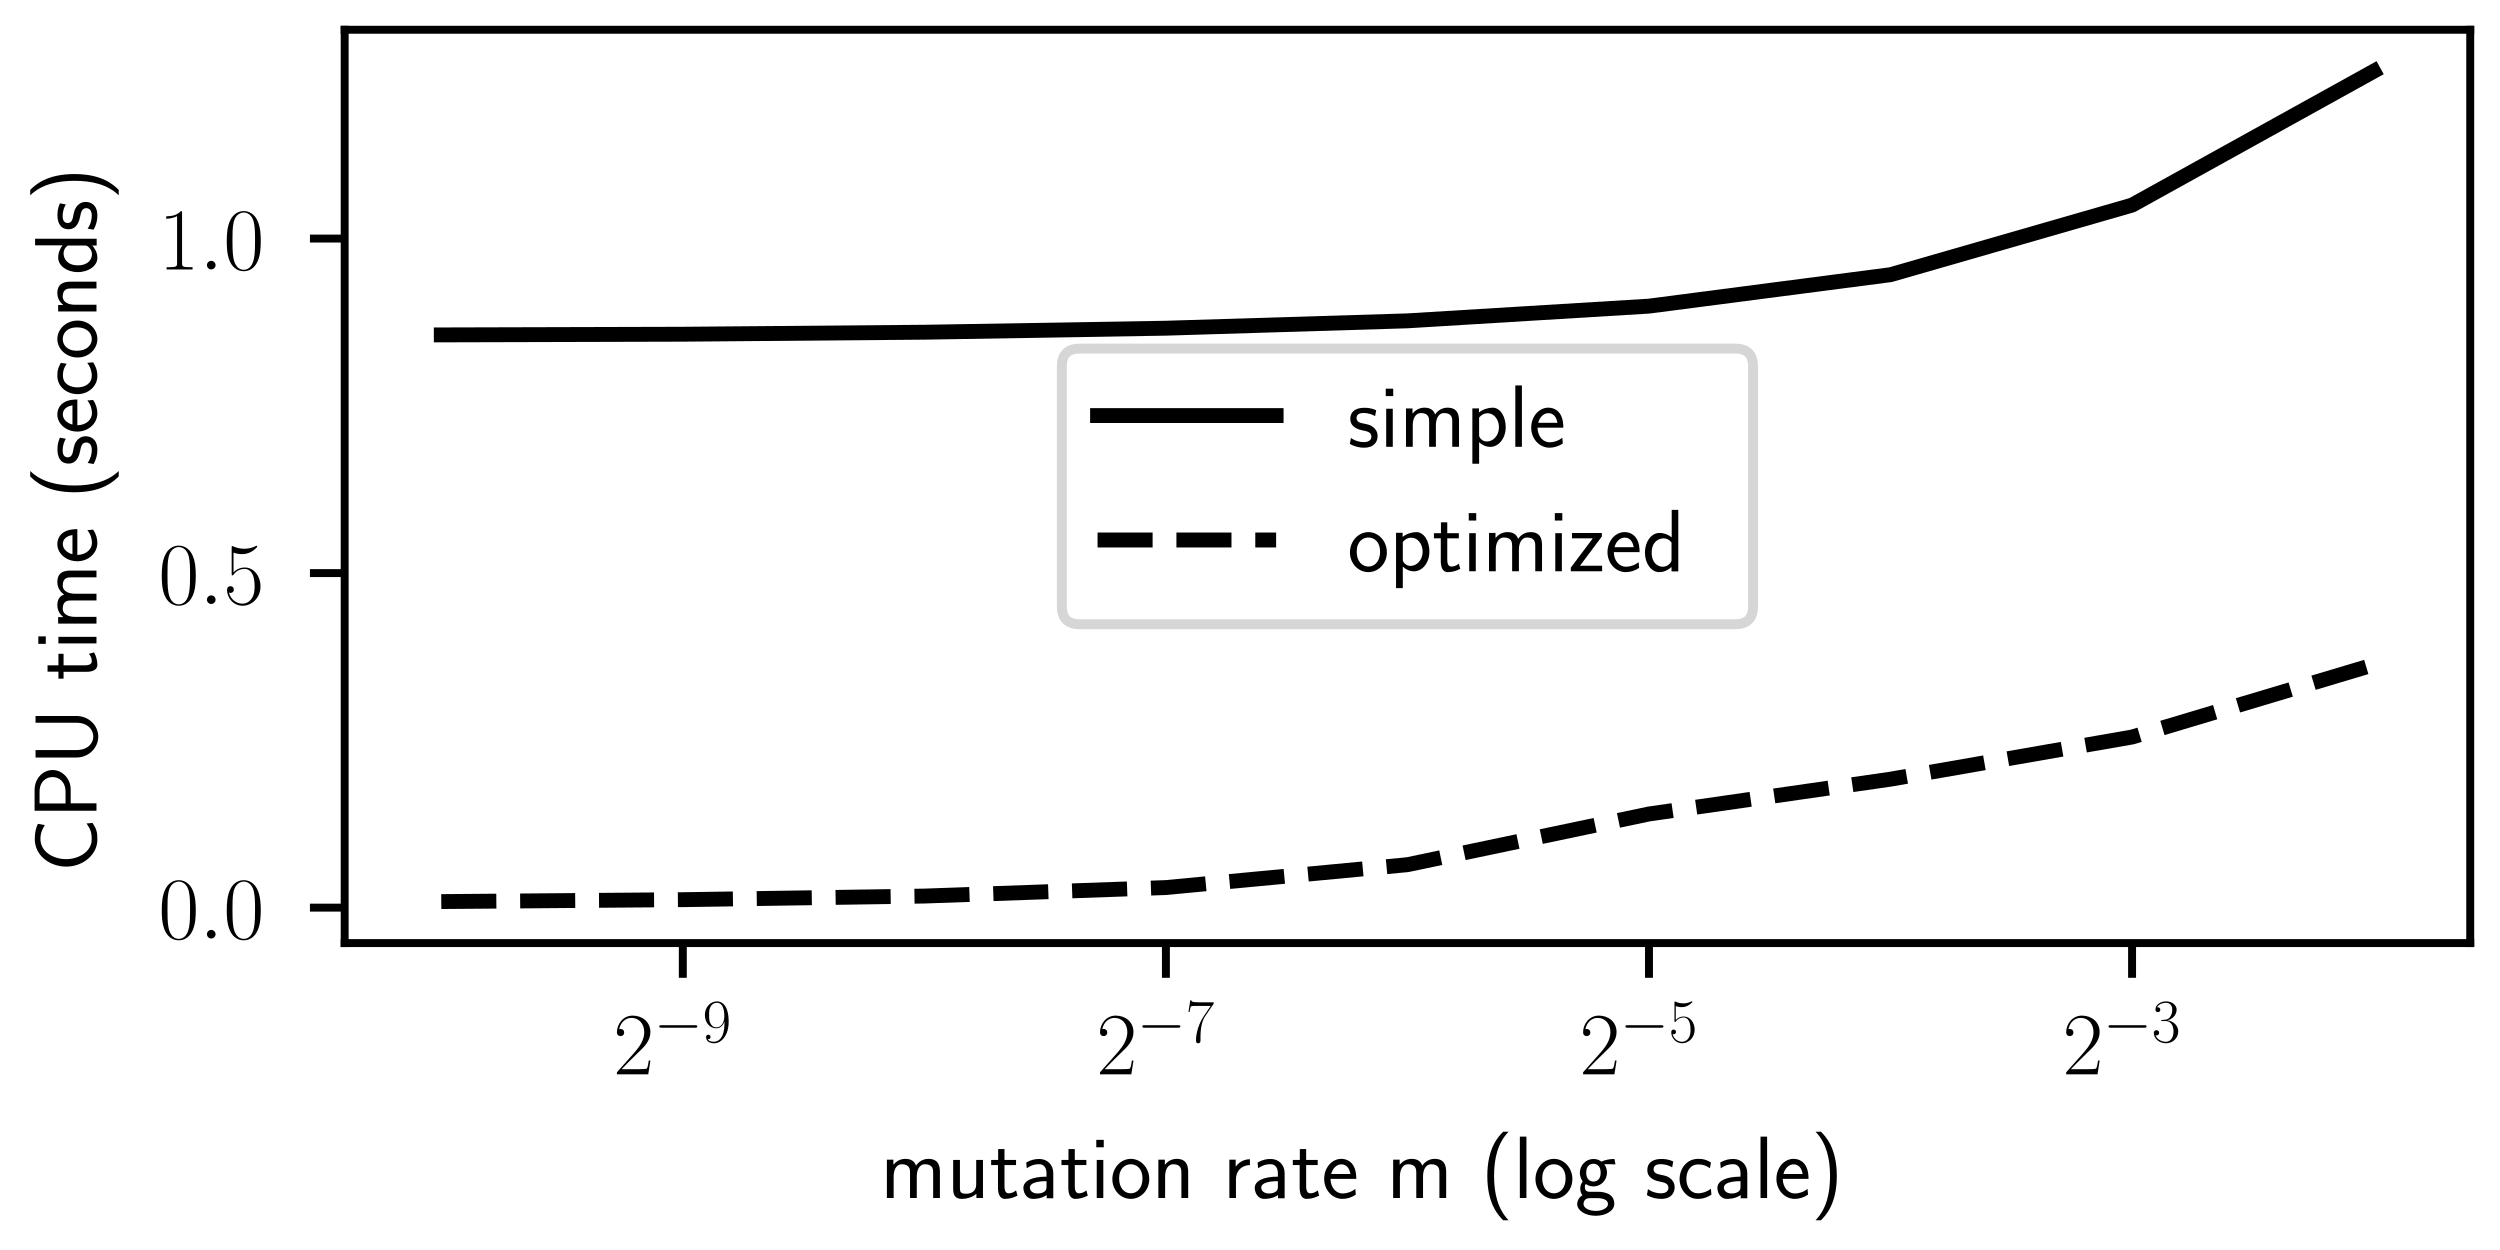
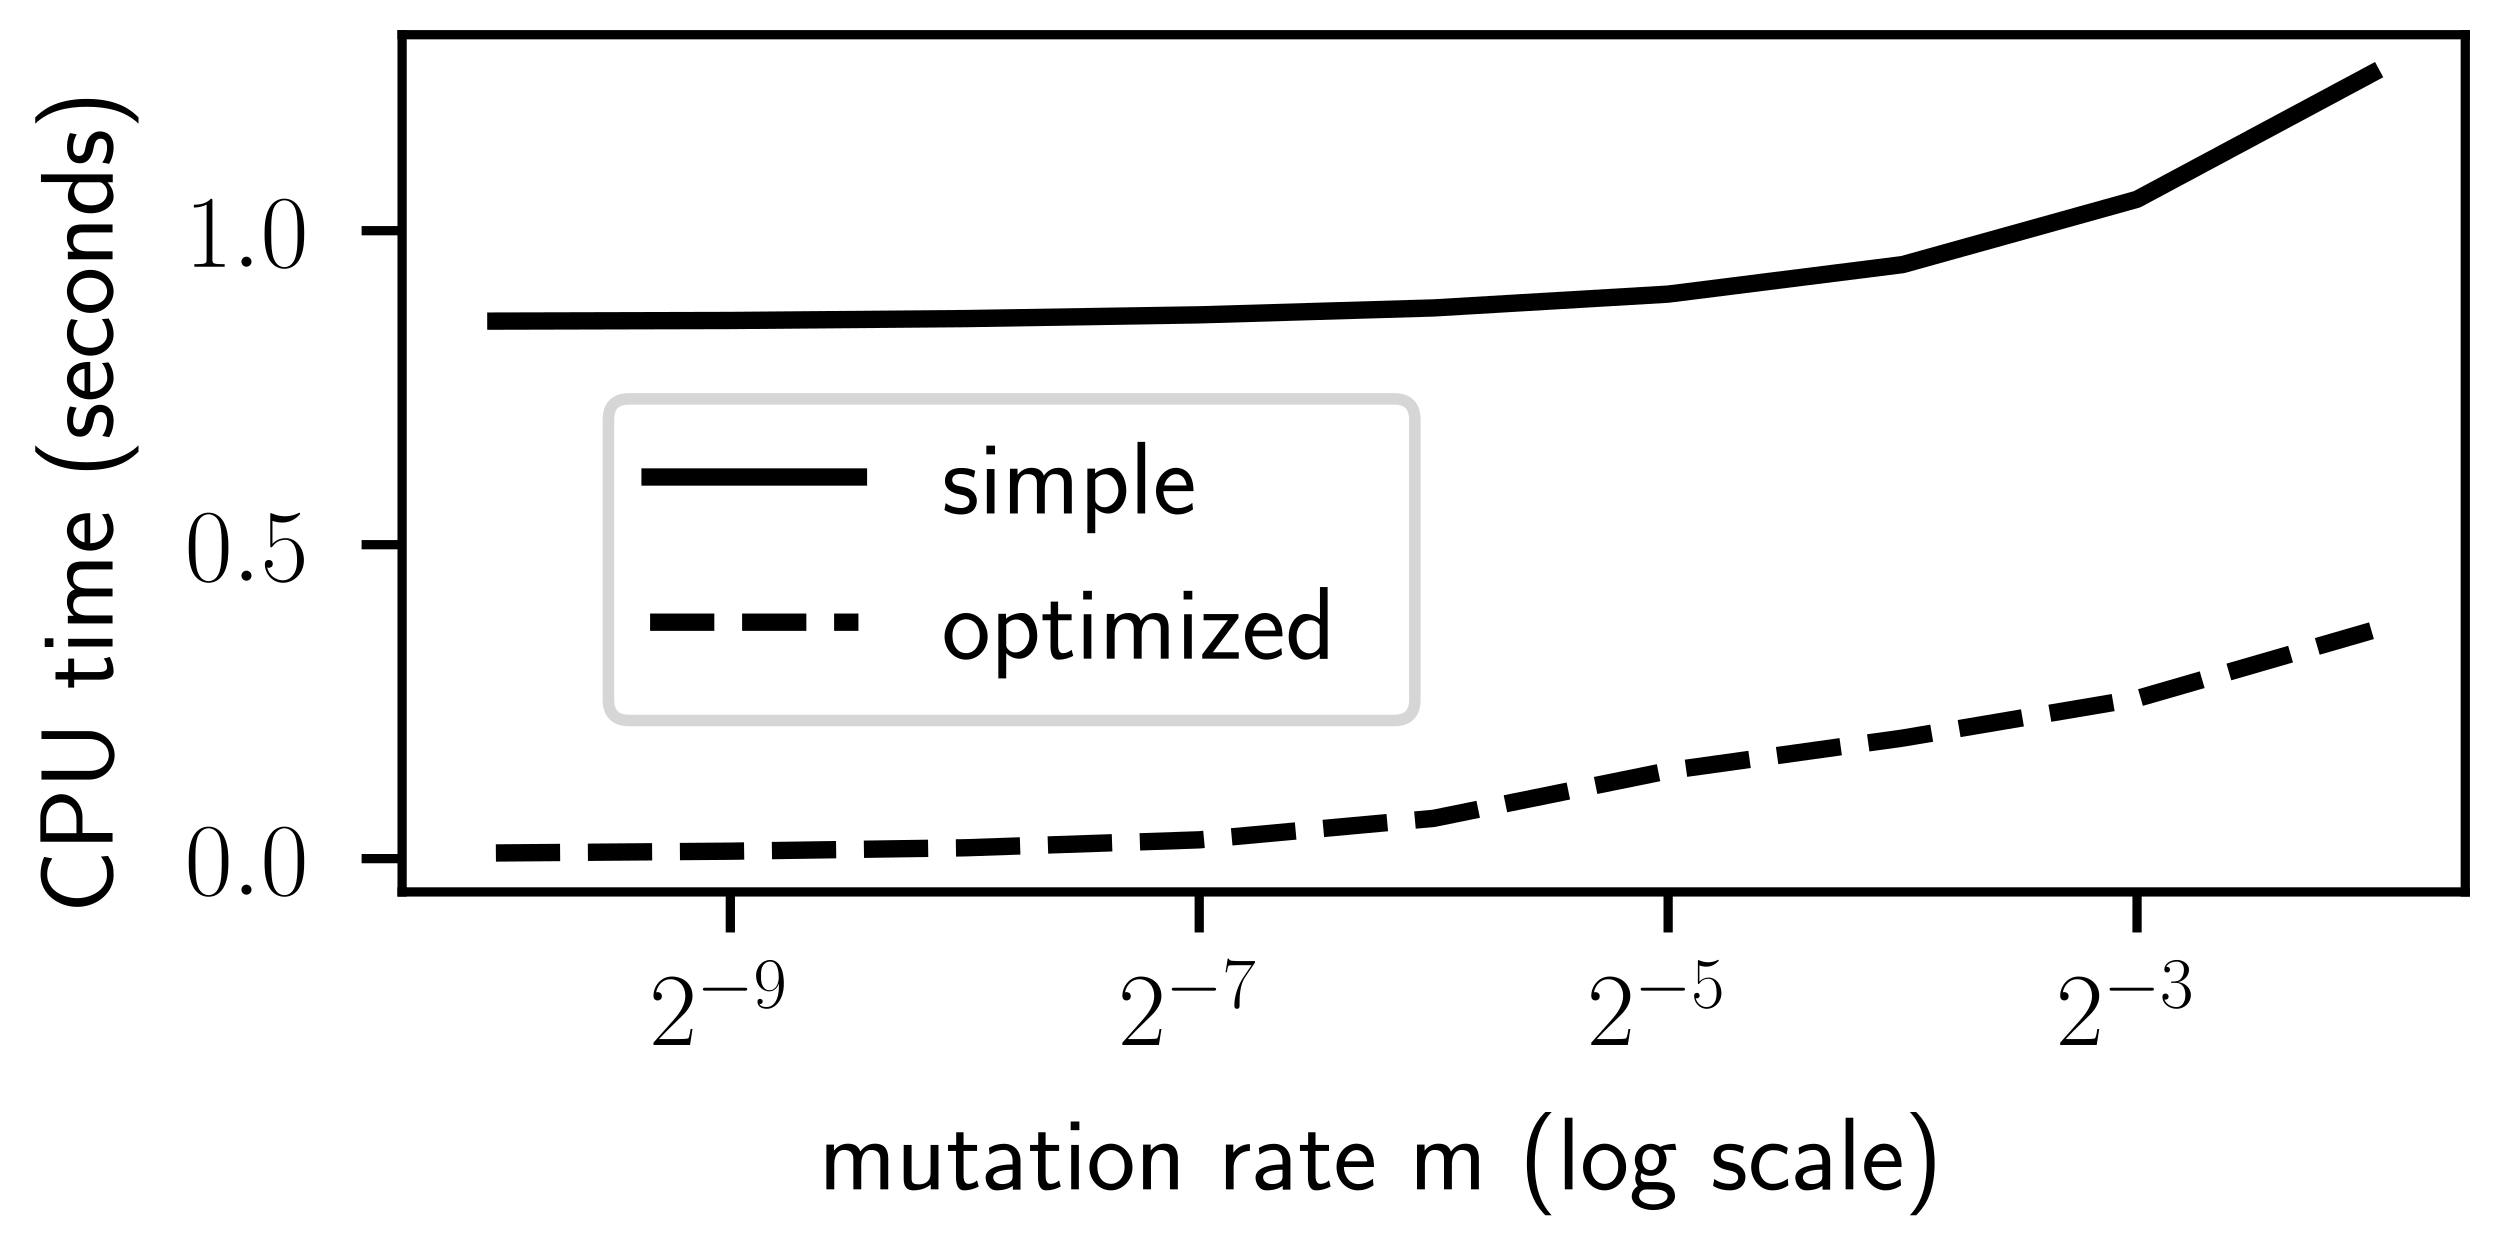
- <svg xmlns="http://www.w3.org/2000/svg" xmlns:xlink="http://www.w3.org/1999/xlink" width="252pt" height="126pt" viewBox="0 0 252 126" version="1.1">
+ <svg xmlns="http://www.w3.org/2000/svg" xmlns:xlink="http://www.w3.org/1999/xlink" width="216pt" height="108pt" viewBox="0 0 216 108" version="1.1">
  <defs>
    <style type="text/css">*{stroke-linejoin: round; stroke-linecap: butt}</style>
  </defs>
  <g id="figure_1">
    <g id="patch_1">
-       <path d="M 0 126  L 252 126  L 252 0  L 0 0  z " style="fill: #ffffff" />
+       <path d="M 0 108  L 216 108  L 216 0  L 0 0  z " style="fill: #ffffff" />
    </g>
    <g id="axes_1">
      <g id="patch_2">
-         <path d="M 34.742 95.063  L 249 95.063  L 249 3  L 34.742 3  z " style="fill: #ffffff" />
+         <path d="M 34.742 77.063  L 213 77.063  L 213 3  L 34.742 3  z " style="fill: #ffffff" />
      </g>
      <g id="matplotlib.axis_1">
        <g id="xtick_1">
          <g id="line2d_1">
            <defs>
-               <path id="ma555498ffb" d="M 0 0  L 0 3.5  " style="stroke: #000000; stroke-width: 0.8" />
-             </defs>
-             <g>
-               <use xlink:href="#ma555498ffb" x="68.828" y="95.063" style="stroke: #000000; stroke-width: 0.8" />
+               <path id="mce75df5996" d="M 0 0  L 0 3.5  " style="stroke: #000000; stroke-width: 0.8" />
+             </defs>
+             <g>
+               <use xlink:href="#mce75df5996" x="63.101" y="77.063" style="stroke: #000000; stroke-width: 0.8" />
            </g>
          </g>
          <g id="text_1">
-             <g transform="translate(61.81994 108.2899) scale(0.09 -0.09)">
+             <g transform="translate(56.09267 90.28992) scale(0.09 -0.09)">
              <defs>
                <path id="CMR17-32" d="M 2669 989  L 2554 989  C 2490 536 2438 459 2413 420  C 2381 369 1920 369 1830 369  L 602 369  C 832 619 1280 1072 1824 1597  C 2214 1967 2669 2402 2669 3035  C 2669 3790 2067 4224 1395 4224  C 691 4224 262 3604 262 3030  C 262 2780 448 2748 525 2748  C 589 2748 781 2787 781 3010  C 781 3207 614 3264 525 3264  C 486 3264 448 3258 422 3245  C 544 3790 915 4058 1306 4058  C 1862 4058 2227 3617 2227 3035  C 2227 2479 1901 2000 1536 1584  L 262 146  L 262 0  L 2515 0  L 2669 989  z " transform="scale(0.015625)" />
                <path id="CMSY10-0" d="M 4218 1472  C 4326 1472 4442 1472 4442 1600  C 4442 1728 4326 1728 4218 1728  L 755 1728  C 646 1728 531 1728 531 1600  C 531 1472 646 1472 755 1472  L 4218 1472  z " transform="scale(0.015625)" />
                <path id="CMR17-39" d="M 2253 1864  C 2253 464 1670 31 1190 31  C 1043 31 685 31 538 294  C 704 268 826 357 826 518  C 826 692 685 749 595 749  C 538 749 365 723 365 506  C 365 71 742 -128 1203 -128  C 1939 -128 2688 674 2688 2073  C 2688 3817 1971 4179 1485 4179  C 851 4179 243 3628 243 2778  C 243 1991 762 1408 1414 1408  C 1952 1408 2189 1903 2253 2112  L 2253 1864  z M 1427 1510  C 1254 1510 1011 1542 813 1922  C 678 2169 678 2461 678 2771  C 678 3146 678 3405 858 3684  C 947 3817 1114 4032 1485 4032  C 2240 4032 2240 2885 2240 2632  C 2240 2182 2035 1510 1427 1510  z " transform="scale(0.015625)" />
              </defs>
              <use xlink:href="#CMR17-32" transform="scale(0.996264)" />
              <use xlink:href="#CMSY10-0" transform="translate(45.69048 36.15364) scale(0.697382)" />
              <use xlink:href="#CMR17-39" transform="translate(99.93147 36.15364) scale(0.697382)" />
            </g>
          </g>
        </g>
        <g id="xtick_2">
          <g id="line2d_2">
            <g>
-               <use xlink:href="#ma555498ffb" x="117.523" y="95.063" style="stroke: #000000; stroke-width: 0.8" />
+               <use xlink:href="#mce75df5996" x="103.614" y="77.063" style="stroke: #000000; stroke-width: 0.8" />
            </g>
          </g>
          <g id="text_2">
-             <g transform="translate(110.5149 108.2899) scale(0.09 -0.09)">
+             <g transform="translate(96.60584 90.28992) scale(0.09 -0.09)">
              <defs>
                <path id="CMR17-37" d="M 2886 3941  L 2886 4081  L 1382 4081  C 634 4081 621 4165 595 4288  L 480 4288  L 294 3094  L 410 3094  C 429 3215 474 3540 550 3661  C 589 3712 1062 3712 1171 3712  L 2579 3712  L 1869 2661  C 1395 1954 1069 999 1069 165  C 1069 89 1069 -128 1299 -128  C 1530 -128 1530 89 1530 171  L 1530 465  C 1530 1508 1709 2196 2003 2636  L 2886 3941  z " transform="scale(0.015625)" />
              </defs>
              <use xlink:href="#CMR17-32" transform="scale(0.996264)" />
              <use xlink:href="#CMSY10-0" transform="translate(45.69048 36.15364) scale(0.697382)" />
              <use xlink:href="#CMR17-37" transform="translate(99.93147 36.15364) scale(0.697382)" />
            </g>
          </g>
        </g>
        <g id="xtick_3">
          <g id="line2d_3">
            <g>
-               <use xlink:href="#ma555498ffb" x="166.218" y="95.063" style="stroke: #000000; stroke-width: 0.8" />
+               <use xlink:href="#mce75df5996" x="144.127" y="77.063" style="stroke: #000000; stroke-width: 0.8" />
            </g>
          </g>
          <g id="text_3">
-             <g transform="translate(159.2099 108.2899) scale(0.09 -0.09)">
+             <g transform="translate(137.119 90.28992) scale(0.09 -0.09)">
              <defs>
                <path id="CMR17-35" d="M 730 3692  C 794 3666 1056 3584 1325 3584  C 1920 3584 2246 3911 2432 4100  C 2432 4157 2432 4192 2394 4192  C 2387 4192 2374 4192 2323 4163  C 2099 4058 1837 3973 1517 3973  C 1325 3973 1037 3999 723 4139  C 653 4171 640 4171 634 4171  C 602 4171 595 4164 595 4037  L 595 2203  C 595 2089 595 2057 659 2057  C 691 2057 704 2070 736 2114  C 941 2401 1222 2522 1542 2522  C 1766 2522 2246 2382 2246 1289  C 2246 1085 2246 715 2054 421  C 1894 159 1645 25 1370 25  C 947 25 518 320 403 814  C 429 807 480 795 506 795  C 589 795 749 840 749 1038  C 749 1210 627 1280 506 1280  C 358 1280 262 1190 262 1011  C 262 454 704 -128 1382 -128  C 2042 -128 2669 440 2669 1264  C 2669 2030 2170 2624 1549 2624  C 1222 2624 947 2503 730 2274  L 730 3692  z " transform="scale(0.015625)" />
              </defs>
              <use xlink:href="#CMR17-32" transform="scale(0.996264)" />
              <use xlink:href="#CMSY10-0" transform="translate(45.69048 36.15364) scale(0.697382)" />
              <use xlink:href="#CMR17-35" transform="translate(99.93147 36.15364) scale(0.697382)" />
            </g>
          </g>
        </g>
        <g id="xtick_4">
          <g id="line2d_4">
            <g>
-               <use xlink:href="#ma555498ffb" x="214.913" y="95.063" style="stroke: #000000; stroke-width: 0.8" />
+               <use xlink:href="#mce75df5996" x="184.641" y="77.063" style="stroke: #000000; stroke-width: 0.8" />
            </g>
          </g>
          <g id="text_4">
-             <g transform="translate(207.9049 108.2899) scale(0.09 -0.09)">
+             <g transform="translate(177.6322 90.28992) scale(0.09 -0.09)">
              <defs>
                <path id="CMR17-33" d="M 1414 2157  C 1984 2157 2234 1662 2234 1090  C 2234 320 1824 25 1453 25  C 1114 25 563 194 390 693  C 422 680 454 680 486 680  C 640 680 755 782 755 948  C 755 1133 614 1216 486 1216  C 378 1216 211 1165 211 926  C 211 335 787 -128 1466 -128  C 2176 -128 2720 430 2720 1085  C 2720 1707 2208 2157 1600 2227  C 2086 2328 2554 2756 2554 3329  C 2554 3820 2048 4179 1472 4179  C 890 4179 378 3829 378 3329  C 378 3110 544 3072 627 3072  C 762 3072 877 3155 877 3321  C 877 3486 762 3569 627 3569  C 602 3569 570 3569 544 3557  C 730 3959 1235 4032 1459 4032  C 1683 4032 2106 3925 2106 3320  C 2106 3143 2080 2828 1862 2550  C 1670 2304 1453 2304 1242 2284  C 1210 2284 1062 2269 1037 2269  C 992 2263 966 2257 966 2208  C 966 2163 973 2157 1101 2157  L 1414 2157  z " transform="scale(0.015625)" />
              </defs>
              <use xlink:href="#CMR17-32" transform="scale(0.996264)" />
              <use xlink:href="#CMSY10-0" transform="translate(45.69048 36.15364) scale(0.697382)" />
              <use xlink:href="#CMR17-33" transform="translate(99.93147 36.15364) scale(0.697382)" />
            </g>
          </g>
        </g>
        <g id="text_5">
-           <g transform="translate(88.73505 120.7582) scale(0.09 -0.09)">
+           <g transform="translate(70.73505 102.7582) scale(0.09 -0.09)">
            <defs>
              <path id="CMSS17-6d" d="M 4288 1877  C 4288 2308 4179 2816 3462 2816  C 2982 2816 2694 2516 2566 2331  C 2451 2670 2182 2816 1798 2816  C 1363 2816 1088 2568 941 2389  L 941 2758  L 474 2758  L 474 0  L 960 0  L 960 1559  C 960 1939 1101 2428 1555 2428  C 2138 2428 2138 2016 2138 1829  L 2138 0  L 2624 0  L 2624 1559  C 2624 1939 2765 2428 3219 2428  C 3802 2428 3802 2016 3802 1829  L 3802 0  L 4288 0  L 4288 1877  z " transform="scale(0.015625)" />
              <path id="CMSS17-75" d="M 2618 2739  L 2131 2739  L 2131 972  C 2131 498 1786 306 1421 306  C 998 306 960 447 960 709  L 960 2739  L 474 2739  L 474 678  C 474 179 646 -64 1088 -64  C 1306 -64 1798 -13 2144 306  L 2144 0  L 2618 0  L 2618 2739  z " transform="scale(0.015625)" />
              <path id="CMSS17-74" d="M 1069 2368  L 1901 2368  L 1901 2737  L 1069 2737  L 1069 3520  L 614 3520  L 614 2737  L 109 2737  L 109 2368  L 602 2368  L 602 749  C 602 384 685 -64 1107 -64  C 1427 -64 1722 25 2003 172  L 1901 548  C 1747 414 1562 337 1363 337  C 1082 337 1069 696 1069 856  L 1069 2368  z " transform="scale(0.015625)" />
              <path id="CMSS17-61" d="M 2406 1791  C 2406 2392 1978 2808 1402 2808  C 1120 2808 813 2757 461 2553  L 499 2135  C 659 2248 934 2432 1395 2432  C 1722 2432 1920 2180 1920 1782  L 1920 1536  C 896 1536 256 1238 256 726  C 256 461 416 -64 947 -64  C 1043 -64 1562 -64 1933 217  L 1933 -19  L 2406 -19  L 2406 1791  z M 1920 816  C 1920 701 1920 548 1728 434  C 1562 325 1350 325 1261 325  C 941 325 723 511 723 744  C 723 1211 1722 1211 1920 1211  L 1920 816  z " transform="scale(0.015625)" />
              <path id="CMSS17-69" d="M 979 4183  L 442 4183  L 442 3648  L 979 3648  L 979 4183  z M 947 2739  L 474 2739  L 474 0  L 947 0  L 947 2739  z " transform="scale(0.015625)" />
              <path id="CMSS17-6f" d="M 2829 1356  C 2829 2176 2221 2816 1504 2816  C 768 2816 173 2157 173 1356  C 173 544 787 -64 1498 -64  C 2227 -64 2829 563 2829 1356  z M 1504 337  C 1050 337 659 709 659 1408  C 659 2151 1114 2427 1498 2427  C 1914 2427 2342 2126 2342 1408  C 2342 683 1926 337 1504 337  z " transform="scale(0.015625)" />
              <path id="CMSS17-6e" d="M 2618 1877  C 2618 2283 2522 2816 1798 2816  C 1389 2816 1120 2606 941 2389  L 941 2758  L 474 2758  L 474 0  L 960 0  L 960 1559  C 960 1964 1114 2428 1549 2428  C 2112 2428 2131 2048 2131 1829  L 2131 0  L 2618 0  L 2618 1877  z " transform="scale(0.015625)" />
              <path id="CMSS17-72" d="M 954 1363  C 954 1965 1395 2368 1958 2368  L 1958 2789  C 1549 2789 1165 2585 934 2253  L 934 2758  L 480 2758  L 480 0  L 954 0  L 954 1363  z " transform="scale(0.015625)" />
              <path id="CMSS17-65" d="M 2502 1377  C 2502 1590 2490 2003 2285 2345  C 2061 2713 1696 2816 1421 2816  C 755 2816 192 2188 192 1375  C 192 582 774 -64 1510 -64  C 1798 -64 2150 19 2470 248  C 2470 274 2458 414 2451 420  C 2451 433 2432 630 2432 656  C 2125 407 1773 325 1517 325  C 1107 325 666 667 646 1377  L 2502 1377  z M 698 1728  C 781 2084 1062 2421 1421 2421  C 1517 2421 1965 2421 2080 1728  L 698 1728  z " transform="scale(0.015625)" />
              <path id="CMSS17-28" d="M 1613 4768  C 1267 4417 474 3601 474 1588  C 474 -433 1267 -1243 1613 -1600  L 2003 -1600  C 1216 -784 960 357 960 1581  C 960 2798 1203 3946 2003 4768  L 1613 4768  z " transform="scale(0.015625)" />
              <path id="CMSS17-6c" d="M 947 4416  L 474 4416  L 474 0  L 947 0  L 947 4416  z " transform="scale(0.015625)" />
              <path id="CMSS17-67" d="M 2848 2808  C 2483 2808 2170 2738 1914 2617  C 1702 2777 1485 2808 1338 2808  C 781 2808 358 2349 358 1814  C 358 1468 550 1207 563 1195  C 448 1035 384 863 384 672  C 384 448 474 289 544 200  C 211 -3 166 -314 166 -435  C 166 -898 749 -1280 1498 -1280  C 2253 -1280 2835 -898 2835 -428  C 2835 448 1856 448 1587 448  L 1069 448  C 973 448 717 448 717 791  C 717 921 774 1004 781 1010  C 877 940 1075 832 1338 832  C 1869 832 2310 1278 2310 1827  C 2310 2132 2170 2355 2112 2432  L 2131 2432  C 2150 2432 2419 2432 2515 2432  C 2720 2432 2739 2429 2918 2419  L 2848 2808  z M 1338 1182  C 1120 1182 813 1315 813 1823  C 813 2375 1165 2464 1331 2464  C 1549 2464 1856 2331 1856 1823  C 1856 1271 1504 1182 1338 1182  z M 1581 -10  C 1734 -10 2381 -10 2381 -442  C 2381 -714 1984 -929 1504 -929  C 1018 -929 621 -720 621 -435  C 621 -403 621 -10 1062 -10  L 1581 -10  z " transform="scale(0.015625)" />
              <path id="CMSS17-73" d="M 2061 2627  C 1683 2807 1389 2807 1197 2807  C 742 2807 198 2648 198 2003  C 198 1359 902 1218 1094 1179  C 1389 1122 1715 1058 1715 740  C 1715 337 1254 337 1171 337  C 915 337 563 407 243 638  L 166 210  C 531 0 883 -64 1178 -64  C 1965 -64 2163 416 2163 781  C 2163 1094 1984 1305 1862 1401  C 1651 1568 1574 1587 1050 1696  C 960 1709 646 1779 646 2066  C 646 2432 1050 2432 1139 2432  C 1555 2432 1811 2303 1984 2208  L 2061 2627  z " transform="scale(0.015625)" />
              <path id="CMSS17-63" d="M 2464 2541  C 2464 2585 2170 2714 2093 2739  C 1882 2816 1613 2816 1542 2816  C 710 2816 211 2093 211 1363  C 211 595 768 -64 1517 -64  C 1946 -64 2253 76 2502 242  L 2464 664  C 2189 453 1869 337 1523 337  C 1024 337 698 774 698 1369  C 698 1831 909 2414 1549 2414  C 1901 2414 2099 2343 2394 2145  L 2464 2541  z " transform="scale(0.015625)" />
              <path id="CMSS17-29" d="M 723 -1600  C 1069 -1249 1862 -433 1862 1581  C 1862 3601 1069 4411 723 4768  L 333 4768  C 1120 3952 1376 2811 1376 1588  C 1376 370 1133 -778 333 -1600  L 723 -1600  z " transform="scale(0.015625)" />
            </defs>
            <use xlink:href="#CMSS17-6d" transform="scale(0.996264)" />
            <use xlink:href="#CMSS17-75" transform="translate(74.22925 0) scale(0.996264)" />
            <use xlink:href="#CMSS17-74" transform="translate(122.4342 0) scale(0.996264)" />
            <use xlink:href="#CMSS17-61" transform="translate(156.2658 0) scale(0.996264)" />
            <use xlink:href="#CMSS17-74" transform="translate(201.1877 0) scale(0.996264)" />
            <use xlink:href="#CMSS17-69" transform="translate(235.0193 0) scale(0.996264)" />
            <use xlink:href="#CMSS17-6f" transform="translate(257.2 0) scale(0.996264)" />
            <use xlink:href="#CMSS17-6e" transform="translate(304.0436 0) scale(0.996264)" />
            <use xlink:href="#CMSS17-72" transform="translate(383.4777 0) scale(0.996264)" />
            <use xlink:href="#CMSS17-61" transform="translate(415.3874 0) scale(0.996264)" />
            <use xlink:href="#CMSS17-74" transform="translate(460.3093 0) scale(0.996264)" />
            <use xlink:href="#CMSS17-65" transform="translate(494.1409 0) scale(0.996264)" />
            <use xlink:href="#CMSS17-6d" transform="translate(567.0088 0) scale(0.996264)" />
            <use xlink:href="#CMSS17-28" transform="translate(672.4672 0) scale(0.996264)" />
            <use xlink:href="#CMSS17-6c" transform="translate(708.9011 0) scale(0.996264)" />
            <use xlink:href="#CMSS17-6f" transform="translate(731.0819 0) scale(0.996264)" />
            <use xlink:href="#CMSS17-67" transform="translate(777.9255 0) scale(0.996264)" />
            <use xlink:href="#CMSS17-73" transform="translate(855.9982 0) scale(0.996264)" />
            <use xlink:href="#CMSS17-63" transform="translate(891.9118 0) scale(0.996264)" />
            <use xlink:href="#CMSS17-61" transform="translate(933.5506 0) scale(0.996264)" />
            <use xlink:href="#CMSS17-6c" transform="translate(978.4725 0) scale(0.996264)" />
            <use xlink:href="#CMSS17-65" transform="translate(1000.653 0) scale(0.996264)" />
            <use xlink:href="#CMSS17-29" transform="translate(1042.292 0) scale(0.996264)" />
          </g>
        </g>
      </g>
      <g id="matplotlib.axis_2">
        <g id="ytick_1">
          <g id="line2d_5">
            <defs>
-               <path id="md9d6c4881e" d="M 0 0  L -3.5 0  " style="stroke: #000000; stroke-width: 0.8" />
-             </defs>
-             <g>
-               <use xlink:href="#md9d6c4881e" x="34.742" y="91.49" style="stroke: #000000; stroke-width: 0.8" />
+               <path id="m89107caadb" d="M 0 0  L -3.5 0  " style="stroke: #000000; stroke-width: 0.8" />
+             </defs>
+             <g>
+               <use xlink:href="#m89107caadb" x="34.742" y="74.188" style="stroke: #000000; stroke-width: 0.8" />
            </g>
          </g>
          <g id="text_6">
-             <g transform="translate(15.96662 94.60295) scale(0.09 -0.09)">
+             <g transform="translate(15.96662 77.30167) scale(0.09 -0.09)">
              <defs>
                <path id="CMR17-30" d="M 2688 2025  C 2688 2416 2682 3080 2413 3591  C 2176 4039 1798 4198 1466 4198  C 1158 4198 768 4058 525 3597  C 269 3118 243 2524 243 2025  C 243 1661 250 1106 448 619  C 723 -39 1216 -128 1466 -128  C 1760 -128 2208 -7 2470 600  C 2662 1042 2688 1559 2688 2025  z M 1466 -26  C 1056 -26 813 325 723 812  C 653 1188 653 1738 653 2096  C 653 2588 653 2997 736 3387  C 858 3929 1216 4096 1466 4096  C 1728 4096 2067 3923 2189 3400  C 2272 3036 2278 2607 2278 2096  C 2278 1680 2278 1169 2202 792  C 2067 95 1690 -26 1466 -26  z " transform="scale(0.015625)" />
                <path id="CMMI12-3a" d="M 1178 307  C 1178 492 1024 619 870 619  C 685 619 557 466 557 313  C 557 128 710 0 864 0  C 1050 0 1178 153 1178 307  z " transform="scale(0.015625)" />
              </defs>
              <use xlink:href="#CMR17-30" transform="scale(0.996264)" />
              <use xlink:href="#CMMI12-3a" transform="translate(45.69048 0) scale(0.996264)" />
              <use xlink:href="#CMR17-30" transform="translate(72.78765 0) scale(0.996264)" />
            </g>
          </g>
        </g>
        <g id="ytick_2">
          <g id="line2d_6">
            <g>
-               <use xlink:href="#md9d6c4881e" x="34.742" y="57.768" style="stroke: #000000; stroke-width: 0.8" />
+               <use xlink:href="#m89107caadb" x="34.742" y="47.06" style="stroke: #000000; stroke-width: 0.8" />
            </g>
          </g>
          <g id="text_7">
-             <g transform="translate(15.96662 60.88107) scale(0.09 -0.09)">
+             <g transform="translate(15.96662 50.17303) scale(0.09 -0.09)">
              <use xlink:href="#CMR17-30" transform="scale(0.996264)" />
              <use xlink:href="#CMMI12-3a" transform="translate(45.69048 0) scale(0.996264)" />
              <use xlink:href="#CMR17-35" transform="translate(72.78765 0) scale(0.996264)" />
            </g>
          </g>
        </g>
        <g id="ytick_3">
          <g id="line2d_7">
            <g>
-               <use xlink:href="#md9d6c4881e" x="34.742" y="24.046" style="stroke: #000000; stroke-width: 0.8" />
+               <use xlink:href="#m89107caadb" x="34.742" y="19.931" style="stroke: #000000; stroke-width: 0.8" />
            </g>
          </g>
          <g id="text_8">
-             <g transform="translate(15.96662 27.15919) scale(0.09 -0.09)">
+             <g transform="translate(15.96662 23.04439) scale(0.09 -0.09)">
              <defs>
                <path id="CMR17-31" d="M 1702 4058  C 1702 4192 1696 4192 1606 4192  C 1357 3916 979 3827 621 3827  C 602 3827 570 3827 563 3808  C 557 3795 557 3782 557 3648  C 755 3648 1088 3686 1344 3839  L 1344 461  C 1344 236 1331 160 781 160  L 589 160  L 589 0  C 896 0 1216 0 1523 0  C 1830 0 2150 0 2458 0  L 2458 160  L 2266 160  C 1715 160 1702 230 1702 458  L 1702 4058  z " transform="scale(0.015625)" />
              </defs>
              <use xlink:href="#CMR17-31" transform="scale(0.996264)" />
              <use xlink:href="#CMMI12-3a" transform="translate(45.69048 0) scale(0.996264)" />
              <use xlink:href="#CMR17-30" transform="translate(72.78765 0) scale(0.996264)" />
            </g>
          </g>
        </g>
        <g id="text_9">
-           <g transform="translate(9.725022 87.91066) rotate(-90) scale(0.09 -0.09)">
+           <g transform="translate(9.725022 78.91066) rotate(-90) scale(0.09 -0.09)">
            <defs>
              <path id="CMSS17-43" d="M 3501 714  C 3072 427 2874 344 2355 344  C 1459 344 934 1303 934 2179  C 934 3112 1472 4032 2381 4032  C 2790 4032 3059 3918 3386 3715  L 3475 4217  C 3168 4370 2778 4440 2387 4440  C 1158 4440 397 3316 397 2179  C 397 927 1299 -64 2323 -64  C 2874 -64 3066 -19 3539 280  L 3501 714  z " transform="scale(0.015625)" />
              <path id="CMSS17-50" d="M 2106 1856  C 2874 1856 3501 2453 3501 3158  C 3501 3850 2899 4453 2067 4453  L 570 4453  L 570 0  L 1107 0  L 1107 1856  L 2106 1856  z M 1926 4096  C 2669 4096 2995 3627 2995 3157  C 2995 2720 2694 2226 1926 2226  L 1094 2226  L 1094 4096  L 1926 4096  z " transform="scale(0.015625)" />
              <path id="CMSS17-55" d="M 3552 4384  L 3066 4384  L 3066 1449  C 3066 604 2547 229 2074 229  C 1587 229 1101 623 1101 1443  L 1101 4384  L 563 4384  L 563 1454  C 563 539 1274 -128 2067 -128  C 2861 -128 3552 539 3552 1454  L 3552 4384  z " transform="scale(0.015625)" />
              <path id="CMSS17-64" d="M 2611 4416  L 2138 4416  L 2138 2438  C 1939 2603 1613 2756 1254 2756  C 672 2756 211 2131 211 1347  C 211 562 666 -64 1235 -64  C 1677 -64 1971 172 2125 306  L 2125 -13  L 2611 -13  L 2611 4416  z M 2125 836  C 2125 747 2125 653 1926 482  C 1798 375 1645 325 1498 325  C 1152 325 698 576 698 1340  C 698 2134 1210 2368 1562 2368  C 1798 2368 1990 2254 2125 2065  L 2125 836  z " transform="scale(0.015625)" />
            </defs>
            <use xlink:href="#CMSS17-43" transform="scale(0.996264)" />
            <use xlink:href="#CMSS17-50" transform="translate(59.85577 0) scale(0.996264)" />
            <use xlink:href="#CMSS17-55" transform="translate(119.5914 0) scale(0.996264)" />
            <use xlink:href="#CMSS17-74" transform="translate(214.9602 0) scale(0.996264)" />
            <use xlink:href="#CMSS17-69" transform="translate(248.7918 0) scale(0.996264)" />
            <use xlink:href="#CMSS17-6d" transform="translate(270.9725 0) scale(0.996264)" />
            <use xlink:href="#CMSS17-65" transform="translate(345.2018 0) scale(0.996264)" />
            <use xlink:href="#CMSS17-28" transform="translate(418.0697 0) scale(0.996264)" />
            <use xlink:href="#CMSS17-73" transform="translate(454.5036 0) scale(0.996264)" />
            <use xlink:href="#CMSS17-65" transform="translate(490.4171 0) scale(0.996264)" />
            <use xlink:href="#CMSS17-63" transform="translate(532.056 0) scale(0.996264)" />
            <use xlink:href="#CMSS17-6f" transform="translate(573.6948 0) scale(0.996264)" />
            <use xlink:href="#CMSS17-6e" transform="translate(620.5384 0) scale(0.996264)" />
            <use xlink:href="#CMSS17-64" transform="translate(668.7434 0) scale(0.996264)" />
            <use xlink:href="#CMSS17-73" transform="translate(716.9483 0) scale(0.996264)" />
            <use xlink:href="#CMSS17-29" transform="translate(752.8618 0) scale(0.996264)" />
          </g>
        </g>
      </g>
      <g id="line2d_8">
-         <path d="M 44.481 33.758  L 68.828 33.69  L 93.176 33.488  L 117.523 33.083  L 141.871 32.341  L 166.218 30.858  L 190.566 27.688  L 214.913 20.674  L 239.261 7.185  " clip-path="url(#pd1d0017dc7)" style="fill: none; stroke: #000000; stroke-width: 1.5; stroke-linecap: square" />
+         <path d="M 42.844 27.744  L 63.101 27.69  L 83.358 27.527  L 103.614 27.202  L 123.871 26.605  L 144.127 25.411  L 164.384 22.861  L 184.641 17.218  L 204.897 6.367  " clip-path="url(#pec151b3e04)" style="fill: none; stroke: #000000; stroke-width: 1.5; stroke-linecap: square" />
      </g>
      <g id="line2d_9">
-         <path d="M 44.481 90.879  L 68.828 90.687  L 93.176 90.323  L 117.523 89.466  L 141.871 87.16  L 166.218 82.048  L 190.566 78.54  L 214.913 74.291  L 239.261 67.008  " clip-path="url(#pd1d0017dc7)" style="fill: none; stroke-dasharray: 5.55,2.4; stroke-dashoffset: 0; stroke: #000000; stroke-width: 1.5" />
+         <path d="M 42.844 73.697  L 63.101 73.543  L 83.358 73.25  L 103.614 72.561  L 123.871 70.705  L 144.127 66.592  L 164.384 63.771  L 184.641 60.353  L 204.897 54.493  " clip-path="url(#pec151b3e04)" style="fill: none; stroke-dasharray: 5.55,2.4; stroke-dashoffset: 0; stroke: #000000; stroke-width: 1.5" />
      </g>
      <g id="patch_3">
-         <path d="M 34.742 95.063  L 34.742 3  " style="fill: none; stroke: #000000; stroke-width: 0.8; stroke-linejoin: miter; stroke-linecap: square" />
+         <path d="M 34.742 77.063  L 34.742 3  " style="fill: none; stroke: #000000; stroke-width: 0.8; stroke-linejoin: miter; stroke-linecap: square" />
      </g>
      <g id="patch_4">
-         <path d="M 249 95.063  L 249 3  " style="fill: none; stroke: #000000; stroke-width: 0.8; stroke-linejoin: miter; stroke-linecap: square" />
+         <path d="M 213 77.063  L 213 3  " style="fill: none; stroke: #000000; stroke-width: 0.8; stroke-linejoin: miter; stroke-linecap: square" />
      </g>
      <g id="patch_5">
-         <path d="M 34.742 95.063  L 249 95.063  " style="fill: none; stroke: #000000; stroke-width: 0.8; stroke-linejoin: miter; stroke-linecap: square" />
+         <path d="M 34.742 77.063  L 213 77.063  " style="fill: none; stroke: #000000; stroke-width: 0.8; stroke-linejoin: miter; stroke-linecap: square" />
      </g>
      <g id="patch_6">
-         <path d="M 34.742 3  L 249 3  " style="fill: none; stroke: #000000; stroke-width: 0.8; stroke-linejoin: miter; stroke-linecap: square" />
+         <path d="M 34.742 3  L 213 3  " style="fill: none; stroke: #000000; stroke-width: 0.8; stroke-linejoin: miter; stroke-linecap: square" />
      </g>
      <g id="legend_1">
        <g id="patch_7">
-           <path d="M 108.833 62.925  L 174.909 62.925  Q 176.709 62.925 176.709 61.125  L 176.709 36.938  Q 176.709 35.138 174.909 35.138  L 108.833 35.138  Q 107.033 35.138 107.033 36.938  L 107.033 61.125  Q 107.033 62.925 108.833 62.925  z " style="fill: #ffffff; opacity: 0.8; stroke: #cccccc; stroke-linejoin: miter" />
+           <path d="M 54.368 62.251  L 120.444 62.251  Q 122.244 62.251 122.244 60.451  L 122.244 36.264  Q 122.244 34.464 120.444 34.464  L 54.368 34.464  Q 52.568 34.464 52.568 36.264  L 52.568 60.451  Q 52.568 62.251 54.368 62.251  z " style="fill: #ffffff; opacity: 0.8; stroke: #cccccc; stroke-linejoin: miter" />
        </g>
        <g id="line2d_10">
-           <path d="M 110.633 41.888  L 119.633 41.888  L 128.633 41.888  " style="fill: none; stroke: #000000; stroke-width: 1.5; stroke-linecap: square" />
+           <path d="M 56.168 41.214  L 65.168 41.214  L 74.168 41.214  " style="fill: none; stroke: #000000; stroke-width: 1.5; stroke-linecap: square" />
        </g>
        <g id="text_10">
-           <g transform="translate(135.8325 45.03829) scale(0.09 -0.09)">
+           <g transform="translate(81.36762 44.36374) scale(0.09 -0.09)">
            <defs>
              <path id="CMSS17-70" d="M 966 333  C 1178 129 1466 -5 1773 -5  C 2368 -5 2880 603 2880 1412  C 2880 2159 2496 2816 1946 2816  C 1626 2816 1242 2702 954 2472  L 954 2765  L 480 2765  L 480 -1216  L 966 -1216  L 966 333  z M 966 2100  C 1018 2176 1235 2415 1587 2415  C 2035 2415 2394 1960 2394 1412  C 2394 787 1958 384 1530 384  C 1402 384 1267 415 1139 523  C 966 674 966 768 966 857  L 966 2100  z " transform="scale(0.015625)" />
            </defs>
            <use xlink:href="#CMSS17-73" transform="scale(0.996264)" />
            <use xlink:href="#CMSS17-69" transform="translate(35.91354 0) scale(0.996264)" />
            <use xlink:href="#CMSS17-6d" transform="translate(58.09427 0) scale(0.996264)" />
            <use xlink:href="#CMSS17-70" transform="translate(132.3235 0) scale(0.996264)" />
            <use xlink:href="#CMSS17-6c" transform="translate(180.5285 0) scale(0.996264)" />
            <use xlink:href="#CMSS17-65" transform="translate(202.7092 0) scale(0.996264)" />
          </g>
        </g>
        <g id="line2d_11">
-           <path d="M 110.633 54.432  L 119.633 54.432  L 128.633 54.432  " style="fill: none; stroke-dasharray: 5.55,2.4; stroke-dashoffset: 0; stroke: #000000; stroke-width: 1.5" />
+           <path d="M 56.168 53.757  L 65.168 53.757  L 74.168 53.757  " style="fill: none; stroke-dasharray: 5.55,2.4; stroke-dashoffset: 0; stroke: #000000; stroke-width: 1.5" />
        </g>
        <g id="text_11">
-           <g transform="translate(135.8325 57.58176) scale(0.09 -0.09)">
+           <g transform="translate(81.36762 56.9072) scale(0.09 -0.09)">
            <defs>
              <path id="CMSS17-7a" d="M 2400 2502  L 2400 2750  L 250 2750  L 250 2368  L 1069 2368  C 1146 2368 1222 2368 1299 2368  L 1747 2368  L 166 261  L 166 0  L 2419 0  L 2419 395  L 1549 395  C 1472 395 1395 395 1318 395  L 826 395  L 2400 2502  z " transform="scale(0.015625)" />
            </defs>
            <use xlink:href="#CMSS17-6f" transform="scale(0.996264)" />
            <use xlink:href="#CMSS17-70" transform="translate(46.84362 0) scale(0.996264)" />
            <use xlink:href="#CMSS17-74" transform="translate(95.04857 0) scale(0.996264)" />
            <use xlink:href="#CMSS17-69" transform="translate(128.8801 0) scale(0.996264)" />
            <use xlink:href="#CMSS17-6d" transform="translate(151.0609 0) scale(0.996264)" />
            <use xlink:href="#CMSS17-69" transform="translate(225.2901 0) scale(0.996264)" />
            <use xlink:href="#CMSS17-7a" transform="translate(247.4708 0) scale(0.996264)" />
            <use xlink:href="#CMSS17-65" transform="translate(288.1487 0) scale(0.996264)" />
            <use xlink:href="#CMSS17-64" transform="translate(329.7875 0) scale(0.996264)" />
          </g>
        </g>
      </g>
    </g>
  </g>
  <defs>
-     <clipPath id="pd1d0017dc7">
-       <rect x="34.742" y="3" width="214.258" height="92.063" />
+     <clipPath id="pec151b3e04">
+       <rect x="34.742" y="3" width="178.258" height="74.063" />
    </clipPath>
  </defs>
</svg>
